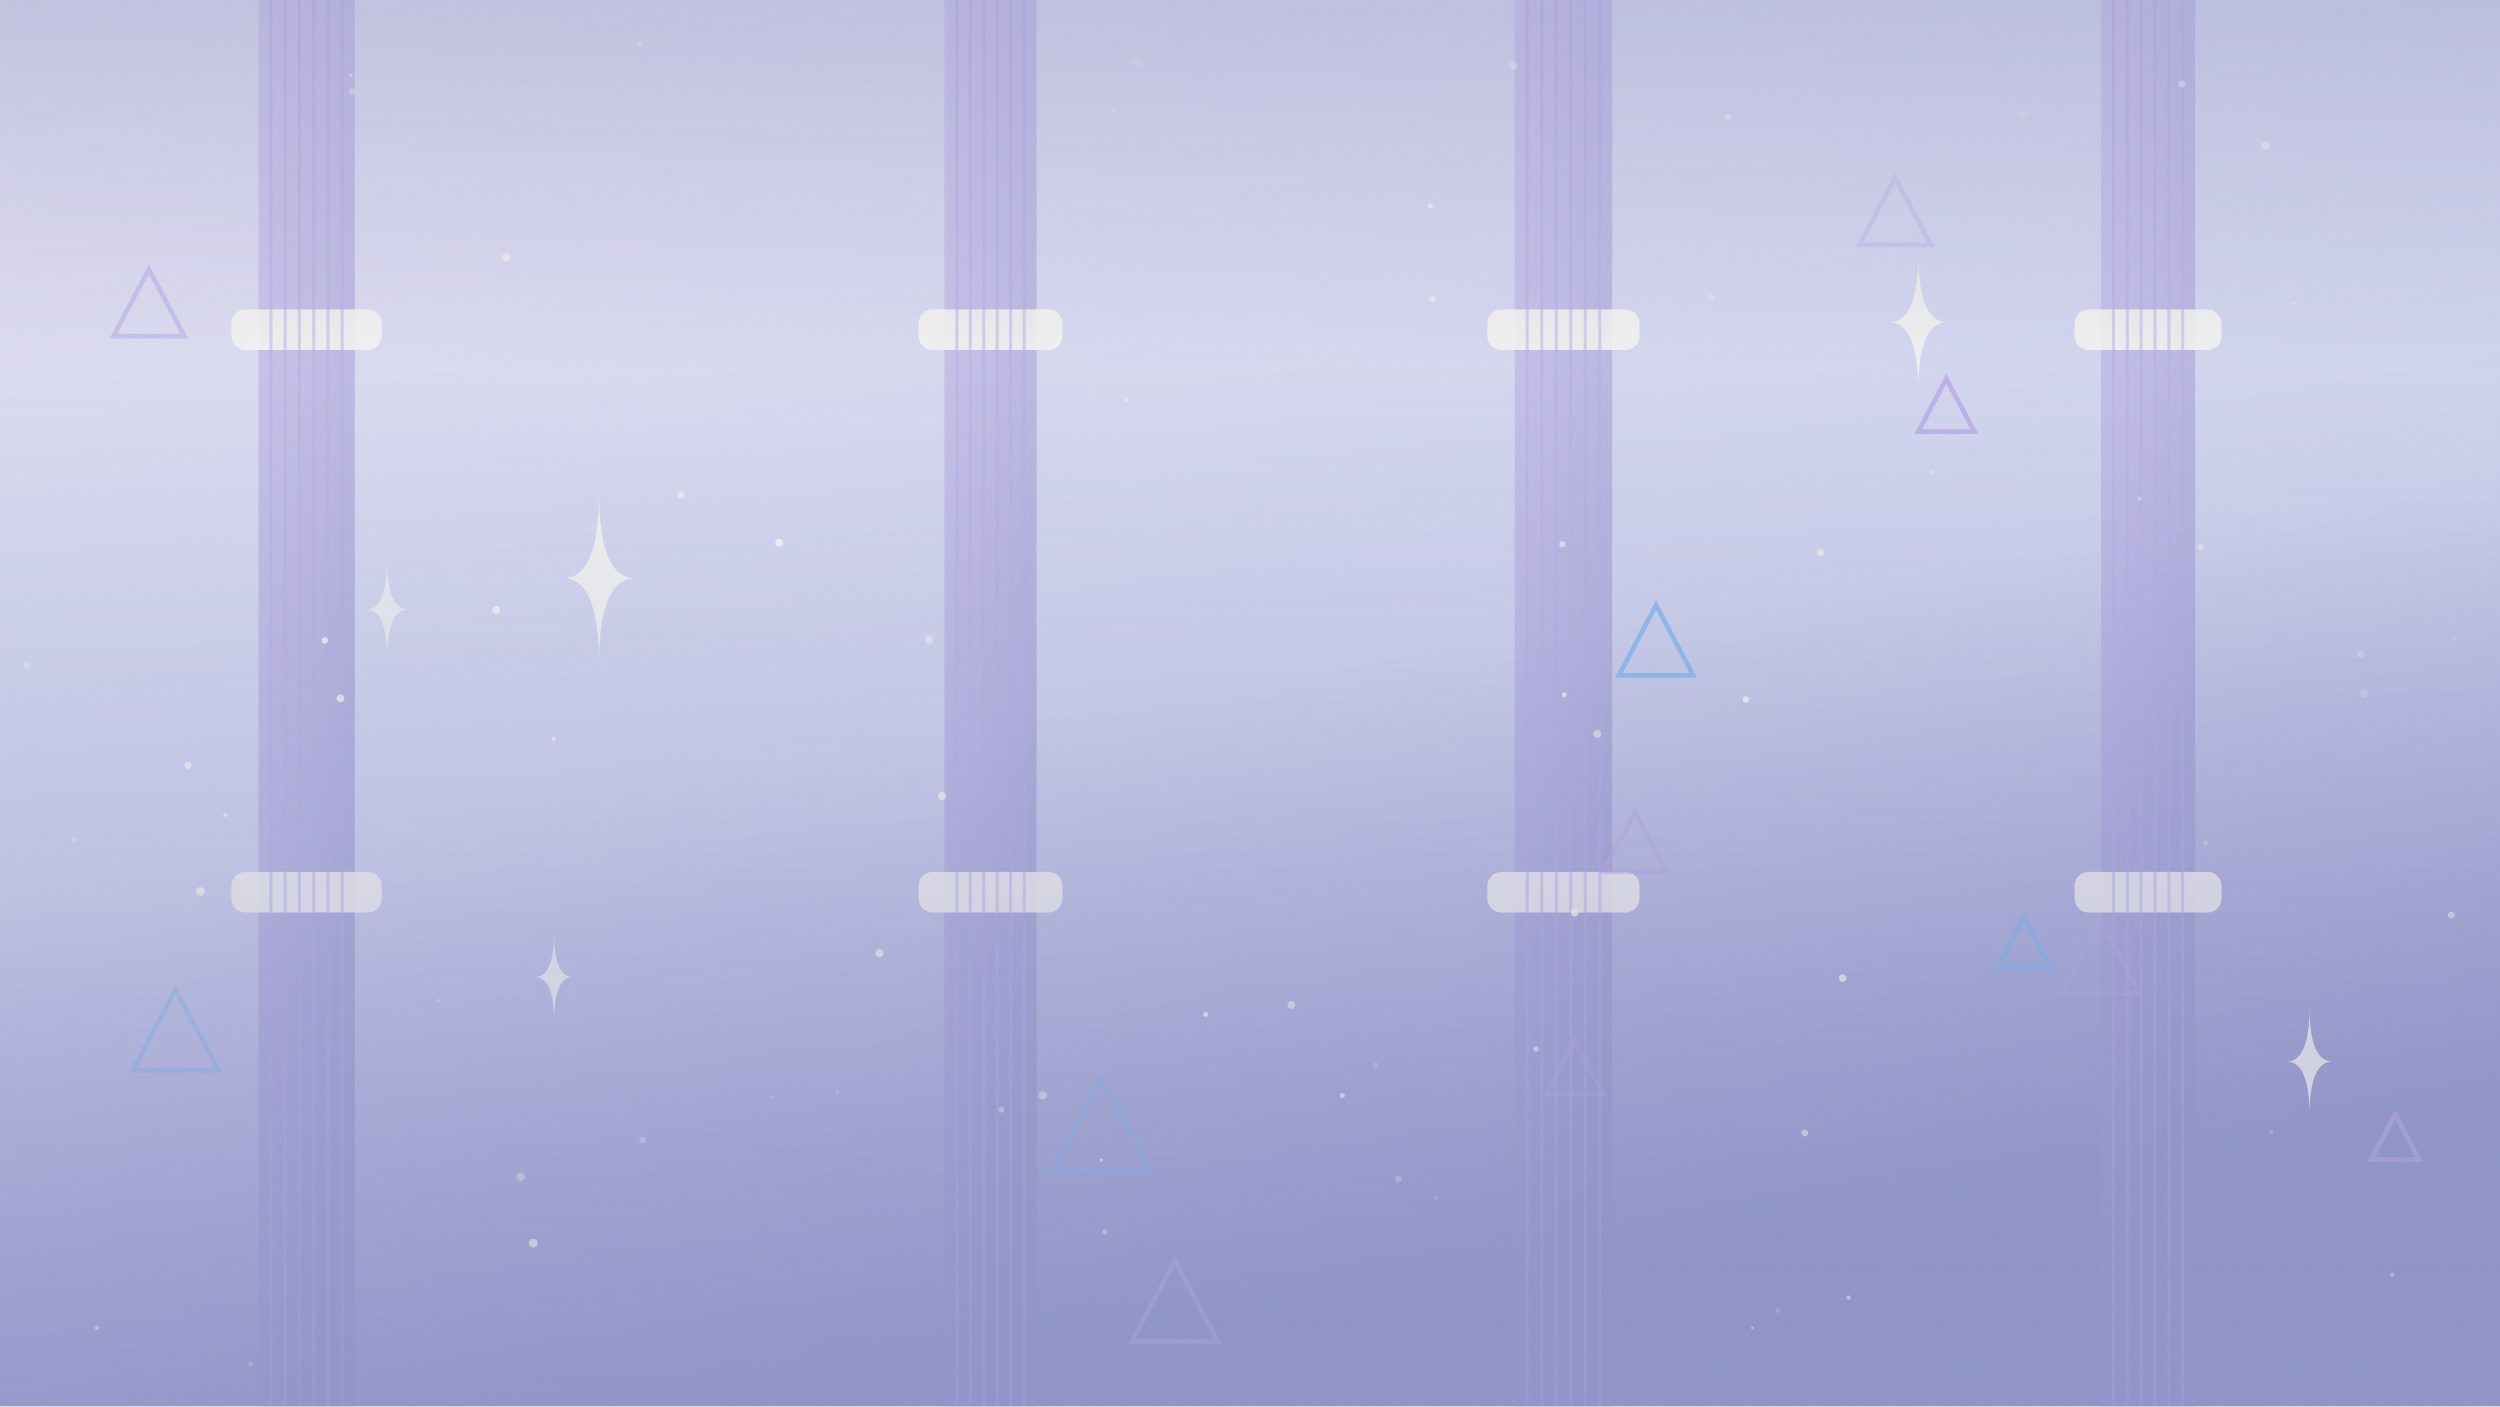
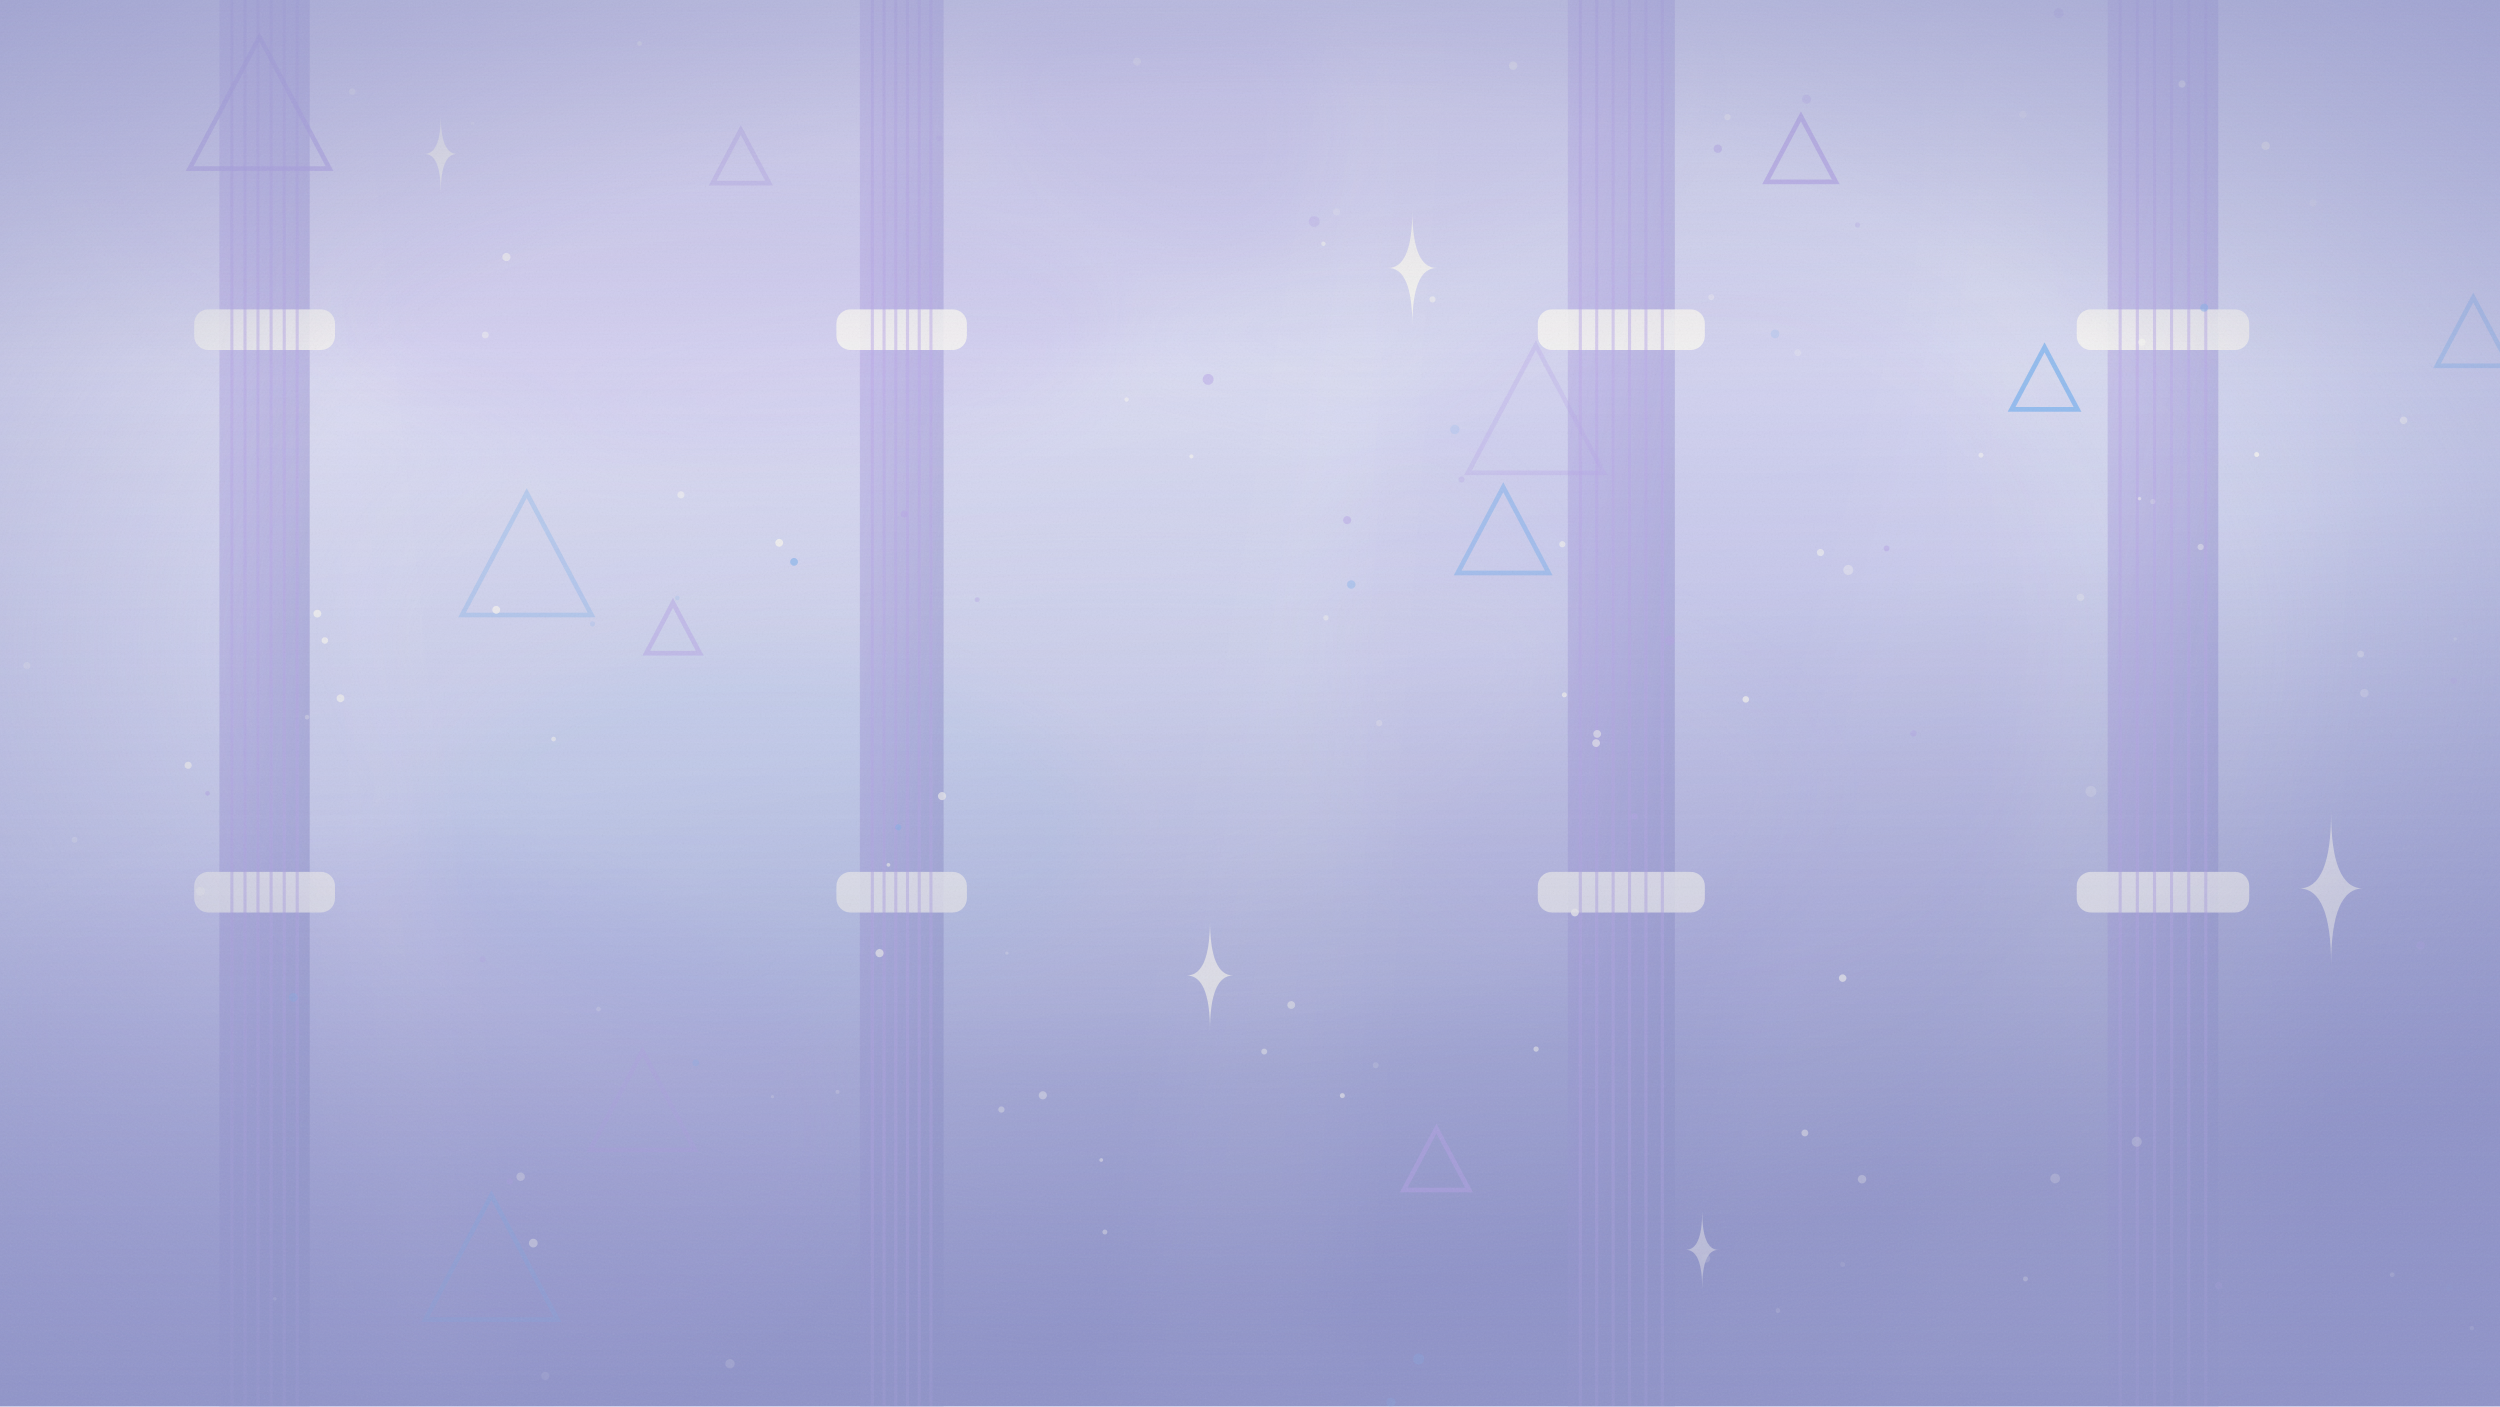
<svg xmlns="http://www.w3.org/2000/svg" class="art art--freedom08" viewBox="0 0 1600 900" preserveAspectRatio="xMidYMid slice" role="img" aria-label="Pale columns, chained banners and drifting petals in cream and lavender">
  <defs>
    <linearGradient id="g-bg" x1="0" y1="0" x2="0.3" y2="1">
      <stop offset="0%" stop-color="#e9e6f5" />
      <stop offset="58%" stop-color="#cfd3ee" />
      <stop offset="100%" stop-color="#8f93c8" />
    </linearGradient>
    <linearGradient id="g-slab" x1="0" y1="0" x2="0.4" y2="1">
      <stop offset="0%" stop-color="#b9a6e8" stop-opacity="0.42" />
      <stop offset="100%" stop-color="#8f93c8" stop-opacity="0.72" />
    </linearGradient>
    <linearGradient id="g-blade" x1="0" y1="0" x2="1" y2="1">
      <stop offset="0%" stop-color="#fffdf2" stop-opacity="0.7" />
      <stop offset="60%" stop-color="#b9a6e8" stop-opacity="0.28" />
      <stop offset="100%" stop-color="#7fb4ee" stop-opacity="0" />
    </linearGradient>
    <linearGradient id="g-beam" x1="0" y1="0" x2="1" y2="0">
      <stop offset="0%" stop-color="#b9a6e8" stop-opacity="0" />
      <stop offset="30%" stop-color="#fffdf2" />
      <stop offset="70%" stop-color="#b9a6e8" />
      <stop offset="100%" stop-color="#b9a6e8" stop-opacity="0" />
    </linearGradient>
    <radialGradient id="g-orb" cx="42%" cy="38%" r="62%">
      <stop offset="0%" stop-color="#fffdf2" />
      <stop offset="38%" stop-color="#b9a6e8" />
      <stop offset="78%" stop-color="#7fb4ee" stop-opacity="0.7" />
      <stop offset="100%" stop-color="#8f93c8" />
    </radialGradient>
    <radialGradient id="g-halo" cx="50%" cy="50%" r="50%">
      <stop offset="0%" stop-color="#b9a6e8" stop-opacity="0.42" />
      <stop offset="100%" stop-color="#b9a6e8" stop-opacity="0" />
    </radialGradient>
    <linearGradient id="g-vig" x1="0" y1="0" x2="0" y2="1">
      <stop offset="0%" stop-color="#8f93c8" stop-opacity="0.42" />
      <stop offset="26%" stop-color="#8f93c8" stop-opacity="0.02" />
      <stop offset="100%" stop-color="#8f93c8" stop-opacity="0.5" />
    </linearGradient>
    <filter id="g-glow" x="-70%" y="-70%" width="240%" height="240%">
      <feGaussianBlur stdDeviation="8" result="b" />
      <feFlood flood-color="#b9a6e8" result="fc" />
      <feComposite in="fc" in2="b" operator="in" result="g" />
      <feMerge>
        <feMergeNode in="g" />
        <feMergeNode in="g" />
        <feMergeNode in="SourceGraphic" />
      </feMerge>
    </filter>
    <filter id="g-soft">
      <feGaussianBlur stdDeviation="20" />
    </filter>
+     <radialGradient id="g-corner" cx="50%" cy="46%" r="72%">
+       <stop offset="55%" stop-color="#8f93c8" stop-opacity="0" />
+       <stop offset="100%" stop-color="#8f93c8" stop-opacity="0.72" />
+     </radialGradient>
    <filter id="g-grain">
      <feTurbulence type="fractalNoise" baseFrequency="0.85" numOctaves="4" />
      <feColorMatrix type="saturate" values="0" />
    </filter>
  </defs>
  <rect width="1600" height="900" fill="url(#g-bg)" />
+   <g filter="url(#g-soft)">
+     <ellipse cx="714.3" cy="503.8" rx="437.3" ry="154.5" fill="#e9e6f5" opacity="0.1" />
+     <ellipse cx="241.8" cy="723.5" rx="302.7" ry="178.2" fill="#b9a6e8" opacity="0.1" />
+     <ellipse cx="446.1" cy="81.6" rx="402.9" ry="191" fill="#b9a6e8" opacity="0.1" />
+     <ellipse cx="613.1" cy="407.7" rx="381.7" ry="184" fill="#e9e6f5" opacity="0.1" />
+     <ellipse cx="851.1" cy="53.6" rx="217.1" ry="118.7" fill="#b9a6e8" opacity="0.1" />
+     <ellipse cx="487.3" cy="531.9" rx="218.6" ry="117.4" fill="#7fb4ee" opacity="0.1" />
+     <ellipse cx="1092.4" cy="411.6" rx="243.4" ry="239.6" fill="#b9a6e8" opacity="0.1" />
+     <ellipse cx="467.5" cy="206.7" rx="246.7" ry="91.2" fill="#b9a6e8" opacity="0.1" />
+   </g>
+   <g filter="url(#g-soft)" opacity="0.5">
+     <path d="M1301.2 -50.4 L1407.9 -50.4 L1361.3 960 L1028.1 960 Z" fill="#fffdf2" opacity="0.1" />
+     <path d="M1402.2 -35.4 L1510.6 -35.4 L1445.3 960 L1194.3 960 Z" fill="#fffdf2" opacity="0.1" />
+     <path d="M1227.1 -71.4 L1264.1 -71.4 L1434.8 960 L1353.5 960 Z" fill="#fffdf2" opacity="0.1" />
+     <path d="M169.7 -75.7 L207.8 -75.7 L316.4 960 L251.3 960 Z" fill="#fffdf2" opacity="0.1" />
+     <path d="M872.2 -39.5 L917.5 -39.5 L842.8 960 L710.8 960 Z" fill="#fffdf2" opacity="0.1" />
+   </g>
  <g opacity="0.9">
-     <rect x="165.4" y="-20" width="61.7" height="940" fill="url(#g-slab)" />
-     <rect x="148.1" y="198" width="96.2" height="26" rx="9" fill="#fffdf2" opacity="0.85" />
-     <rect x="148.1" y="558" width="96.2" height="26" rx="9" fill="#fffdf2" opacity="0.85" />
+     <rect x="140.4" y="-20" width="57.8" height="940" fill="url(#g-slab)" />
+     <rect x="124.3" y="198" width="90.1" height="26" rx="9" fill="#fffdf2" opacity="0.85" />
+     <rect x="124.3" y="558" width="90.1" height="26" rx="9" fill="#fffdf2" opacity="0.85" />
    <g stroke="#b9a6e8" stroke-width="2" opacity="0.5">
-       <path d="M173.4 0 V900" />
-       <path d="M182.5 0 V900" />
-       <path d="M191.6 0 V900" />
-       <path d="M200.8 0 V900" />
-       <path d="M209.9 0 V900" />
-       <path d="M219 0 V900" />
+       <path d="M148.4 0 V900" />
+       <path d="M156.8 0 V900" />
+       <path d="M165.1 0 V900" />
+       <path d="M173.5 0 V900" />
+       <path d="M181.9 0 V900" />
+       <path d="M190.2 0 V900" />
    </g>
  </g>
  <g opacity="0.9">
-     <rect x="604.4" y="-20" width="59" height="940" fill="url(#g-slab)" />
-     <rect x="587.9" y="198" width="92.1" height="26" rx="9" fill="#fffdf2" opacity="0.85" />
-     <rect x="587.9" y="558" width="92.1" height="26" rx="9" fill="#fffdf2" opacity="0.85" />
+     <rect x="550.3" y="-20" width="53.6" height="940" fill="url(#g-slab)" />
+     <rect x="535.3" y="198" width="83.5" height="26" rx="9" fill="#fffdf2" opacity="0.85" />
+     <rect x="535.3" y="558" width="83.5" height="26" rx="9" fill="#fffdf2" opacity="0.85" />
    <g stroke="#b9a6e8" stroke-width="2" opacity="0.5">
-       <path d="M612.4 0 V900" />
-       <path d="M621 0 V900" />
-       <path d="M629.6 0 V900" />
-       <path d="M638.2 0 V900" />
-       <path d="M646.8 0 V900" />
-       <path d="M655.5 0 V900" />
+       <path d="M558.3 0 V900" />
+       <path d="M565.8 0 V900" />
+       <path d="M573.3 0 V900" />
+       <path d="M580.8 0 V900" />
+       <path d="M588.3 0 V900" />
+       <path d="M595.8 0 V900" />
    </g>
  </g>
  <g opacity="0.9">
-     <rect x="969.4" y="-20" width="62.4" height="940" fill="url(#g-slab)" />
-     <rect x="951.9" y="198" width="97.4" height="26" rx="9" fill="#fffdf2" opacity="0.85" />
-     <rect x="951.9" y="558" width="97.4" height="26" rx="9" fill="#fffdf2" opacity="0.85" />
+     <rect x="1003.4" y="-20" width="68.5" height="940" fill="url(#g-slab)" />
+     <rect x="984.2" y="198" width="106.9" height="26" rx="9" fill="#fffdf2" opacity="0.85" />
+     <rect x="984.2" y="558" width="106.9" height="26" rx="9" fill="#fffdf2" opacity="0.85" />
    <g stroke="#b9a6e8" stroke-width="2" opacity="0.5">
-       <path d="M977.4 0 V900" />
-       <path d="M986.7 0 V900" />
-       <path d="M996 0 V900" />
-       <path d="M1005.3 0 V900" />
-       <path d="M1014.6 0 V900" />
-       <path d="M1023.9 0 V900" />
+       <path d="M1011.4 0 V900" />
+       <path d="M1021.9 0 V900" />
+       <path d="M1032.4 0 V900" />
+       <path d="M1042.9 0 V900" />
+       <path d="M1053.4 0 V900" />
+       <path d="M1063.9 0 V900" />
    </g>
  </g>
  <g opacity="0.9">
-     <rect x="1344.6" y="-20" width="60.3" height="940" fill="url(#g-slab)" />
-     <rect x="1327.7" y="198" width="94.1" height="26" rx="9" fill="#fffdf2" opacity="0.85" />
-     <rect x="1327.7" y="558" width="94.1" height="26" rx="9" fill="#fffdf2" opacity="0.85" />
+     <rect x="1348.9" y="-20" width="70.8" height="940" fill="url(#g-slab)" />
+     <rect x="1329.1" y="198" width="110.4" height="26" rx="9" fill="#fffdf2" opacity="0.85" />
+     <rect x="1329.1" y="558" width="110.4" height="26" rx="9" fill="#fffdf2" opacity="0.85" />
    <g stroke="#b9a6e8" stroke-width="2" opacity="0.5">
-       <path d="M1352.6 0 V900" />
-       <path d="M1361.5 0 V900" />
-       <path d="M1370.3 0 V900" />
-       <path d="M1379.2 0 V900" />
-       <path d="M1388.1 0 V900" />
-       <path d="M1396.9 0 V900" />
+       <path d="M1356.9 0 V900" />
+       <path d="M1367.9 0 V900" />
+       <path d="M1378.9 0 V900" />
+       <path d="M1389.8 0 V900" />
+       <path d="M1400.8 0 V900" />
+       <path d="M1411.7 0 V900" />
    </g>
  </g>
-   <path d="M1007.8 665.9 L1026 700.1 L989.6 700.1 Z" fill="none" stroke="#b9a6e8" stroke-width="3" opacity="0.35" />
-   <path d="M1295.4 587.2 L1312 618.4 L1278.8 618.4 Z" fill="none" stroke="#7fb4ee" stroke-width="3" opacity="0.78" />
-   <path d="M1046.3 519.9 L1066.4 557.8 L1026.2 557.8 Z" fill="none" stroke="#b9a6e8" stroke-width="3" opacity="0.56" />
-   <path d="M95.3 172.4 L118 215.1 L72.6 215.1 Z" fill="none" stroke="#b9a6e8" stroke-width="3" opacity="0.53" />
-   <path d="M704.8 690.7 L736 749.4 L673.7 749.4 Z" fill="none" stroke="#7fb4ee" stroke-width="3" opacity="0.55" />
-   <path d="M1059.9 387.4 L1083.7 432.2 L1036.1 432.2 Z" fill="none" stroke="#7fb4ee" stroke-width="3" opacity="0.80" />
-   <path d="M1344.3 589 L1369.3 635.9 L1319.4 635.9 Z" fill="none" stroke="#b9a6e8" stroke-width="3" opacity="0.44" />
-   <path d="M112.4 633.3 L139.9 685.1 L84.8 685.1 Z" fill="none" stroke="#7fb4ee" stroke-width="3" opacity="0.49" />
-   <path d="M1532.9 713.3 L1548.2 742.1 L1517.6 742.1 Z" fill="none" stroke="#b9a6e8" stroke-width="3" opacity="0.76" />
-   <path d="M752 806.8 L779.4 858.5 L724.5 858.5 Z" fill="none" stroke="#b9a6e8" stroke-width="3" opacity="0.61" />
-   <path d="M1245.6 242.4 L1263.6 276.2 L1227.7 276.2 Z" fill="none" stroke="#b9a6e8" stroke-width="3" opacity="0.78" />
-   <path d="M1212.9 113.7 L1235.7 156.7 L1190 156.7 Z" fill="none" stroke="#b9a6e8" stroke-width="3" opacity="0.33" />
-   <path d="M1227.7 162.2 Q1227.7 206.3 1246.2 206.3 Q1227.7 206.3 1227.7 250.5 Q1227.7 206.3 1209.2 206.3 Q1227.7 206.3 1227.7 162.2 Z" fill="#fffdf2" opacity="0.70" />
-   <path d="M354.6 596.6 Q354.6 625.3 366.6 625.3 Q354.6 625.3 354.6 654 Q354.6 625.3 342.5 625.3 Q354.6 625.3 354.6 596.6 Z" fill="#fffdf2" opacity="0.79" />
-   <path d="M247.8 358.4 Q247.8 390.1 261.1 390.1 Q247.8 390.1 247.8 421.8 Q247.8 390.1 234.5 390.1 Q247.8 390.1 247.8 358.4 Z" fill="#fffdf2" opacity="0.62" />
-   <path d="M1478.1 644.4 Q1478.1 679.4 1492.8 679.4 Q1478.1 679.4 1478.1 714.3 Q1478.1 679.4 1463.5 679.4 Q1478.1 679.4 1478.1 644.4 Z" fill="#fffdf2" opacity="0.90" />
-   <path d="M383.4 315.3 Q383.4 370.1 406.4 370.1 Q383.4 370.1 383.4 424.8 Q383.4 370.1 360.4 370.1 Q383.4 370.1 383.4 315.3 Z" fill="#fffdf2" opacity="0.79" />
+   <path d="M337.1 315.6 L378.6 393.6 L295.7 393.6 Z" fill="none" stroke="#7fb4ee" stroke-width="3" opacity="0.35" />
+   <path d="M1582.9 190.4 L1606.1 234.1 L1559.7 234.1 Z" fill="none" stroke="#7fb4ee" stroke-width="3" opacity="0.46" />
+   <path d="M474.1 83.2 L492.2 117.2 L456.1 117.2 Z" fill="none" stroke="#b9a6e8" stroke-width="3" opacity="0.42" />
+   <path d="M962.1 311.8 L991.2 366.7 L932.9 366.7 Z" fill="none" stroke="#7fb4ee" stroke-width="3" opacity="0.54" />
+   <path d="M919.3 722.3 L940.2 761.6 L898.4 761.6 Z" fill="none" stroke="#b9a6e8" stroke-width="3" opacity="0.75" />
+   <path d="M1308.5 222.3 L1329.6 262 L1287.4 262 Z" fill="none" stroke="#7fb4ee" stroke-width="3" opacity="0.77" />
+   <path d="M314.5 764.9 L356.8 844.5 L272.2 844.5 Z" fill="none" stroke="#7fb4ee" stroke-width="3" opacity="0.51" />
+   <path d="M166.1 23.7 L210.9 107.9 L121.4 107.9 Z" fill="none" stroke="#b9a6e8" stroke-width="3" opacity="0.65" />
+   <path d="M411.2 672.7 L444.7 735.9 L377.6 735.9 Z" fill="none" stroke="#b9a6e8" stroke-width="3" opacity="0.39" />
+   <path d="M1152.6 74.5 L1174.9 116.4 L1130.3 116.4 Z" fill="none" stroke="#b9a6e8" stroke-width="3" opacity="0.73" />
+   <path d="M982.9 221 L1026.3 302.6 L939.5 302.6 Z" fill="none" stroke="#b9a6e8" stroke-width="3" opacity="0.31" />
+   <path d="M430.7 385.8 L447.9 418.1 L413.6 418.1 Z" fill="none" stroke="#b9a6e8" stroke-width="3" opacity="0.48" />
+   <path d="M903.9 134.4 Q903.9 171.5 919.5 171.5 Q903.9 171.5 903.9 208.5 Q903.9 171.5 888.4 171.5 Q903.9 171.5 903.9 134.4 Z" fill="#fffdf2" opacity="0.90" />
+   <path d="M1491.9 519.8 Q1491.9 568.6 1512.4 568.6 Q1491.9 568.6 1491.9 617.5 Q1491.9 568.6 1471.4 568.6 Q1491.9 568.6 1491.9 519.8 Z" fill="#fffdf2" opacity="0.76" />
+   <path d="M282.1 73.9 Q282.1 98.5 292.5 98.5 Q282.1 98.5 282.1 123.2 Q282.1 98.5 271.7 98.5 Q282.1 98.5 282.1 73.9 Z" fill="#fffdf2" opacity="0.91" />
+   <path d="M1089.4 775.1 Q1089.4 799.9 1099.8 799.9 Q1089.4 799.9 1089.4 824.6 Q1089.4 799.9 1079 799.9 Q1089.4 799.9 1089.4 775.1 Z" fill="#fffdf2" opacity="0.79" />
+   <path d="M774.4 588.8 Q774.4 624.3 789.3 624.3 Q774.4 624.3 774.4 659.7 Q774.4 624.3 759.5 624.3 Q774.4 624.3 774.4 588.8 Z" fill="#fffdf2" opacity="0.95" />
  <g fill="#fffdf2">
-     <circle cx="160.5" cy="872.8" r="1.4" opacity="0.37" />
-     <circle cx="1236.3" cy="302.2" r="1.5" opacity="0.25" />
-     <circle cx="144.2" cy="521.5" r="1.4" opacity="0.59" />
-     <circle cx="594.7" cy="409.6" r="2.7" opacity="0.51" />
-     <circle cx="919.3" cy="766.7" r="1.3" opacity="0.30" />
-     <circle cx="1453.5" cy="724.6" r="1.4" opacity="0.32" />
-     <circle cx="1183.1" cy="830.5" r="1.4" opacity="0.82" />
-     <circle cx="1411.5" cy="539.5" r="1.8" opacity="0.27" />
-     <circle cx="61.9" cy="849.8" r="1.4" opacity="0.66" />
-     <circle cx="411.2" cy="729.7" r="2.1" opacity="0.39" />
-     <circle cx="280.7" cy="640.4" r="1.1" opacity="0.35" />
-     <circle cx="895" cy="754.5" r="2.1" opacity="0.38" />
-     <circle cx="1467.8" cy="194.2" r="1.0" opacity="0.37" />
-     <circle cx="713.1" cy="70.2" r="1.3" opacity="0.44" />
-     <circle cx="915.5" cy="131.7" r="1.7" opacity="0.78" />
-     <circle cx="1568.8" cy="585.6" r="2.2" opacity="0.58" />
-     <circle cx="224.6" cy="48.3" r="1.0" opacity="0.79" />
-     <circle cx="1121.6" cy="849.8" r="1.0" opacity="0.61" />
-     <circle cx="771.6" cy="649.2" r="1.6" opacity="0.85" />
    <circle cx="120.4" cy="489.8" r="2.3" opacity="0.79" />
    <circle cx="1179.3" cy="626" r="2.4" opacity="0.79" />
    <circle cx="562.9" cy="610" r="2.6" opacity="0.77" />
    <circle cx="667.4" cy="701" r="2.6" opacity="0.57" />
    <circle cx="999.9" cy="348.3" r="2.0" opacity="0.60" />
    <circle cx="128.3" cy="570.4" r="2.8" opacity="0.77" />
    <circle cx="1165.1" cy="353.6" r="2.3" opacity="0.58" />
    <circle cx="704.8" cy="742.4" r="1.2" opacity="0.69" />
    <circle cx="47.7" cy="537.5" r="1.9" opacity="0.35" />
    <circle cx="1117.3" cy="447.6" r="2.1" opacity="0.80" />
    <circle cx="409.3" cy="27.8" r="1.5" opacity="0.64" />
    <circle cx="324.1" cy="164.5" r="2.6" opacity="0.63" />
    <circle cx="707.1" cy="788.5" r="1.6" opacity="0.63" />
    <circle cx="317.6" cy="390.3" r="2.5" opacity="0.79" />
    <circle cx="1408.4" cy="350.1" r="2.0" opacity="0.41" />
    <circle cx="217.9" cy="446.9" r="2.5" opacity="0.75" />
    <circle cx="1137.9" cy="838.8" r="1.5" opacity="0.31" />
    <circle cx="721" cy="255.7" r="1.4" opacity="0.47" />
    <circle cx="1001.2" cy="444.7" r="1.6" opacity="0.75" />
    <circle cx="1571.3" cy="408.9" r="1.1" opacity="0.22" />
    <circle cx="1396.5" cy="53.8" r="2.3" opacity="0.57" />
    <circle cx="494.4" cy="701.9" r="1.0" opacity="0.29" />
    <circle cx="727.7" cy="39.4" r="2.5" opacity="0.35" />
    <circle cx="225.4" cy="58.6" r="2.1" opacity="0.49" />
    <circle cx="1007.9" cy="584" r="2.5" opacity="0.82" />
    <circle cx="1095.2" cy="190.2" r="1.9" opacity="0.32" />
    <circle cx="17.2" cy="426" r="2.3" opacity="0.32" />
    <circle cx="435.8" cy="316.7" r="2.3" opacity="0.54" />
    <circle cx="983.1" cy="671.4" r="1.7" opacity="0.71" />
    <circle cx="1450" cy="93.3" r="2.7" opacity="0.67" />
    <circle cx="207.9" cy="409.9" r="2.1" opacity="0.79" />
    <circle cx="602.9" cy="509.5" r="2.6" opacity="0.72" />
    <circle cx="1510.8" cy="418.6" r="2.2" opacity="0.33" />
    <circle cx="1155.1" cy="725.1" r="2.2" opacity="0.67" />
    <circle cx="341.3" cy="795.6" r="2.8" opacity="0.84" />
    <circle cx="859.1" cy="701.2" r="1.6" opacity="0.79" />
    <circle cx="1369.3" cy="319.1" r="1.1" opacity="0.49" />
    <circle cx="880.5" cy="681.8" r="1.9" opacity="0.22" />
    <circle cx="1294.6" cy="73.3" r="2.4" opacity="0.31" />
    <circle cx="536" cy="698.8" r="1.3" opacity="0.30" />
    <circle cx="826.4" cy="643.2" r="2.5" opacity="0.65" />
    <circle cx="1513.2" cy="443.6" r="2.7" opacity="0.26" />
    <circle cx="354.3" cy="473" r="1.5" opacity="0.67" />
    <circle cx="1022.2" cy="469.7" r="2.5" opacity="0.56" />
    <circle cx="498.7" cy="347.4" r="2.5" opacity="0.79" />
    <circle cx="333.2" cy="753.1" r="2.7" opacity="0.54" />
    <circle cx="916.8" cy="191.6" r="2.0" opacity="0.53" />
    <circle cx="968.4" cy="42" r="2.7" opacity="0.54" />
    <circle cx="640.9" cy="710.1" r="2.0" opacity="0.52" />
    <circle cx="1105.6" cy="74.9" r="2.0" opacity="0.47" />
    <circle cx="1531" cy="815.8" r="1.5" opacity="0.51" />
-   </g>
+     <circle cx="203.1" cy="392.7" r="2.5" opacity="0.79" />
+     <circle cx="762.5" cy="292.1" r="1.3" opacity="0.60" />
+     <circle cx="1480.4" cy="129.9" r="2.4" opacity="0.21" />
+     <circle cx="310.6" cy="214.4" r="2.2" opacity="0.41" />
+     <circle cx="568.6" cy="553.5" r="1.2" opacity="0.68" />
+     <circle cx="196.5" cy="459" r="1.5" opacity="0.33" />
+     <circle cx="848.6" cy="395.4" r="1.7" opacity="0.47" />
+     <circle cx="847" cy="156" r="1.4" opacity="0.61" />
+     <circle cx="1021.5" cy="475.6" r="2.5" opacity="0.60" />
+     <circle cx="1370.8" cy="219" r="2.3" opacity="0.73" />
+     <circle cx="1444.3" cy="290.9" r="1.6" opacity="0.80" />
+     <circle cx="349" cy="880.6" r="2.6" opacity="0.29" />
+     <circle cx="383" cy="645.8" r="1.5" opacity="0.26" />
+     <circle cx="1331.5" cy="382.3" r="2.4" opacity="0.28" />
+     <circle cx="644.4" cy="610" r="1.0" opacity="0.33" />
+     <circle cx="1091.8" cy="805.4" r="2.7" opacity="0.28" />
+     <circle cx="809.1" cy="673" r="1.9" opacity="0.65" />
+     <circle cx="302.4" cy="79" r="1.2" opacity="0.22" />
+     <circle cx="882.7" cy="462.8" r="2.0" opacity="0.30" />
+   </g>
+   <circle cx="326.3" cy="756.2" r="2" fill="#b9a6e8" opacity="0.6" />
+   <circle cx="99.1" cy="856.3" r="1.6" fill="#b9a6e8" opacity="0.2" />
+   <circle cx="625.4" cy="383.8" r="1.6" fill="#b9a6e8" opacity="0.4" />
+   <circle cx="21.2" cy="630.9" r="3.8" fill="#fffdf2" opacity="0.1" filter="url(#g-soft)" />
+   <circle cx="1182.9" cy="364.8" r="3.2" fill="#fffdf2" opacity="0.4" />
+   <circle cx="1267.8" cy="291.3" r="1.6" fill="#fffdf2" opacity="0.5" />
+   <circle cx="1377.2" cy="566.4" r="4.2" fill="#b9a6e8" opacity="0.1" filter="url(#g-soft)" />
+   <circle cx="935.4" cy="306.9" r="2" fill="#b9a6e8" opacity="0.3" />
+   <circle cx="1188.8" cy="144" r="1.7" fill="#b9a6e8" opacity="0.3" />
+   <circle cx="862.2" cy="332.9" r="2.6" fill="#b9a6e8" opacity="0.5" />
+   <circle cx="1156.2" cy="63.5" r="2.9" fill="#b9a6e8" opacity="0.3" />
+   <circle cx="1420.9" cy="891.5" r="1.6" fill="#7fb4ee" opacity="0.2" />
+   <circle cx="1538.3" cy="269" r="2.4" fill="#fffdf2" opacity="0.5" />
+   <circle cx="852.9" cy="350.6" r="3.6" fill="#b9a6e8" opacity="0.1" filter="url(#g-soft)" />
+   <circle cx="1218.8" cy="882.1" r="4.2" fill="#fffdf2" opacity="0.1" filter="url(#g-soft)" />
+   <circle cx="379.2" cy="399.3" r="1.7" fill="#7fb4ee" opacity="0.2" />
+   <circle cx="601.1" cy="88.6" r="2" fill="#b9a6e8" opacity="0.3" />
+   <circle cx="864.8" cy="374.1" r="2.7" fill="#7fb4ee" opacity="0.4" />
+   <circle cx="1020.8" cy="728.6" r="5.5" fill="#fffdf2" opacity="0.1" filter="url(#g-soft)" />
+   <circle cx="1528.6" cy="347.8" r="4.1" fill="#fffdf2" opacity="0.1" filter="url(#g-soft)" />
+   <circle cx="1369.1" cy="487.8" r="5.4" fill="#7fb4ee" opacity="0.1" filter="url(#g-soft)" />
+   <circle cx="673.1" cy="474.1" r="5.3" fill="#7fb4ee" opacity="0.1" filter="url(#g-soft)" />
+   <circle cx="773.2" cy="242.8" r="3.5" fill="#b9a6e8" opacity="0.5" />
+   <circle cx="43" cy="695.2" r="4.4" fill="#7fb4ee" opacity="0.1" filter="url(#g-soft)" />
+   <circle cx="1207.4" cy="351" r="1.9" fill="#b9a6e8" opacity="0.5" />
+   <circle cx="1582" cy="850" r="1.4" fill="#fffdf2" opacity="0.5" />
+   <circle cx="1150.6" cy="225.8" r="2.2" fill="#fffdf2" opacity="0.2" />
+   <circle cx="1296.3" cy="818.5" r="1.6" fill="#fffdf2" opacity="0.6" />
+   <circle cx="965.8" cy="103.6" r="4.7" fill="#7fb4ee" opacity="0.1" filter="url(#g-soft)" />
+   <circle cx="1377.8" cy="321" r="1.7" fill="#fffdf2" opacity="0.2" />
+   <circle cx="1068.6" cy="410" r="3.1" fill="#b9a6e8" opacity="0.5" />
+   <circle cx="582.4" cy="669.5" r="4.1" fill="#fffdf2" opacity="0.2" filter="url(#g-soft)" />
+   <circle cx="381.5" cy="102.5" r="4.4" fill="#b9a6e8" opacity="0.2" filter="url(#g-soft)" />
+   <circle cx="574.7" cy="244.4" r="3.9" fill="#7fb4ee" opacity="0.2" filter="url(#g-soft)" />
+   <circle cx="304" cy="250.8" r="4.2" fill="#fffdf2" opacity="0.1" filter="url(#g-soft)" />
+   <circle cx="1567.6" cy="824.1" r="2.3" fill="#7fb4ee" opacity="0.2" />
+   <circle cx="433.5" cy="382.7" r="1.5" fill="#7fb4ee" opacity="0.2" />
+   <circle cx="445.3" cy="680.2" r="2.2" fill="#7fb4ee" opacity="0.3" />
+   <circle cx="1570.4" cy="435.6" r="2.2" fill="#b9a6e8" opacity="0.3" />
+   <circle cx="1191.7" cy="754.7" r="2.7" fill="#fffdf2" opacity="0.5" />
+   <circle cx="1315.3" cy="754.2" r="3.1" fill="#fffdf2" opacity="0.4" />
+   <circle cx="624.2" cy="135.6" r="4.4" fill="#fffdf2" opacity="0.2" filter="url(#g-soft)" />
+   <circle cx="520.6" cy="493.8" r="5.5" fill="#7fb4ee" opacity="0.2" filter="url(#g-soft)" />
+   <circle cx="1046.1" cy="522.5" r="2" fill="#b9a6e8" opacity="0.6" />
+   <circle cx="132.8" cy="507.8" r="1.5" fill="#b9a6e8" opacity="0.5" />
+   <circle cx="1317.6" cy="8.4" r="3.2" fill="#b9a6e8" opacity="0.3" />
+   <circle cx="130.7" cy="273.4" r="4" fill="#7fb4ee" opacity="0.2" filter="url(#g-soft)" />
+   <circle cx="1410.7" cy="196.9" r="2.6" fill="#7fb4ee" opacity="0.5" />
+   <circle cx="187.8" cy="638.3" r="2.8" fill="#7fb4ee" opacity="0.4" />
+   <circle cx="1099.3" cy="251.3" r="5.1" fill="#7fb4ee" opacity="0.2" filter="url(#g-soft)" />
+   <circle cx="508.2" cy="359.6" r="2.5" fill="#7fb4ee" opacity="0.6" />
+   <circle cx="578.7" cy="329" r="2.3" fill="#b9a6e8" opacity="0.5" />
+   <circle cx="1273.8" cy="664.9" r="3.7" fill="#b9a6e8" opacity="0.2" filter="url(#g-soft)" />
+   <circle cx="1338.2" cy="506.5" r="3.5" fill="#fffdf2" opacity="0.2" />
+   <circle cx="1367.5" cy="730.7" r="3.2" fill="#fffdf2" opacity="0.4" />
+   <circle cx="907.9" cy="869.8" r="3.5" fill="#7fb4ee" opacity="0.5" />
+   <circle cx="931.1" cy="274.9" r="3" fill="#7fb4ee" opacity="0.2" />
+   <circle cx="1179.3" cy="809.2" r="1.6" fill="#fffdf2" opacity="0.2" />
+   <circle cx="155.9" cy="734.6" r="4" fill="#b9a6e8" opacity="0.1" filter="url(#g-soft)" />
+   <circle cx="1224.6" cy="469.4" r="2.1" fill="#b9a6e8" opacity="0.4" />
+   <circle cx="1549.2" cy="605.1" r="2.7" fill="#b9a6e8" opacity="0.4" />
+   <circle cx="115.9" cy="556.3" r="4.7" fill="#fffdf2" opacity="0.1" filter="url(#g-soft)" />
+   <circle cx="1066.8" cy="768.2" r="4.8" fill="#b9a6e8" opacity="0.2" filter="url(#g-soft)" />
+   <circle cx="1532.5" cy="576.2" r="5" fill="#7fb4ee" opacity="0.1" filter="url(#g-soft)" />
+   <circle cx="175.9" cy="831.2" r="1.2" fill="#fffdf2" opacity="0.3" />
+   <circle cx="1016.3" cy="615.7" r="1.9" fill="#b9a6e8" opacity="0.3" />
+   <circle cx="467.2" cy="872.8" r="3" fill="#fffdf2" opacity="0.4" />
+   <circle cx="485.6" cy="140" r="4.3" fill="#fffdf2" opacity="0.2" filter="url(#g-soft)" />
+   <circle cx="27.5" cy="433" r="4.4" fill="#fffdf2" opacity="0.1" filter="url(#g-soft)" />
+   <circle cx="574.9" cy="529.5" r="2" fill="#7fb4ee" opacity="0.5" />
+   <circle cx="358.3" cy="166.5" r="3.8" fill="#b9a6e8" opacity="0.1" filter="url(#g-soft)" />
+   <circle cx="1499.8" cy="564.1" r="5.1" fill="#7fb4ee" opacity="0.1" filter="url(#g-soft)" />
+   <circle cx="1419.9" cy="822.8" r="2.3" fill="#b9a6e8" opacity="0.5" />
+   <circle cx="147.9" cy="776.3" r="4.5" fill="#b9a6e8" opacity="0.1" filter="url(#g-soft)" />
+   <circle cx="1282.3" cy="346.5" r="5.3" fill="#7fb4ee" opacity="0.2" filter="url(#g-soft)" />
+   <circle cx="1260.3" cy="52.1" r="4.5" fill="#fffdf2" opacity="0.2" filter="url(#g-soft)" />
+   <circle cx="1448.4" cy="405" r="5" fill="#fffdf2" opacity="0.2" filter="url(#g-soft)" />
+   <circle cx="251.7" cy="141.2" r="3.8" fill="#b9a6e8" opacity="0.1" filter="url(#g-soft)" />
+   <circle cx="1296" cy="118" r="5.1" fill="#7fb4ee" opacity="0.2" filter="url(#g-soft)" />
+   <circle cx="855.3" cy="135.6" r="2.3" fill="#fffdf2" opacity="0.2" />
+   <circle cx="1353.9" cy="739.9" r="4.7" fill="#fffdf2" opacity="0.1" filter="url(#g-soft)" />
+   <circle cx="844.7" cy="800.7" r="3.8" fill="#7fb4ee" opacity="0.1" filter="url(#g-soft)" />
+   <circle cx="938.6" cy="771.6" r="5.3" fill="#b9a6e8" opacity="0.1" filter="url(#g-soft)" />
+   <circle cx="308.9" cy="614" r="2" fill="#b9a6e8" opacity="0.3" />
+   <circle cx="841.1" cy="141.8" r="3.5" fill="#b9a6e8" opacity="0.3" />
+   <circle cx="890.2" cy="897.5" r="2.9" fill="#7fb4ee" opacity="0.5" />
+   <circle cx="1099.4" cy="95.2" r="2.7" fill="#b9a6e8" opacity="0.5" />
+   <circle cx="1255.1" cy="109.7" r="4.4" fill="#b9a6e8" opacity="0.1" filter="url(#g-soft)" />
+   <circle cx="1136" cy="213.7" r="2.8" fill="#7fb4ee" opacity="0.2" />
+   <circle cx="1369.7" cy="760.1" r="4.5" fill="#7fb4ee" opacity="0.1" filter="url(#g-soft)" />
+   <rect width="1600" height="900" fill="url(#g-corner)" />
  <rect width="1600" height="900" fill="url(#g-vig)" />
  <rect width="1600" height="900" filter="url(#g-grain)" opacity="0.08" />
</svg>
